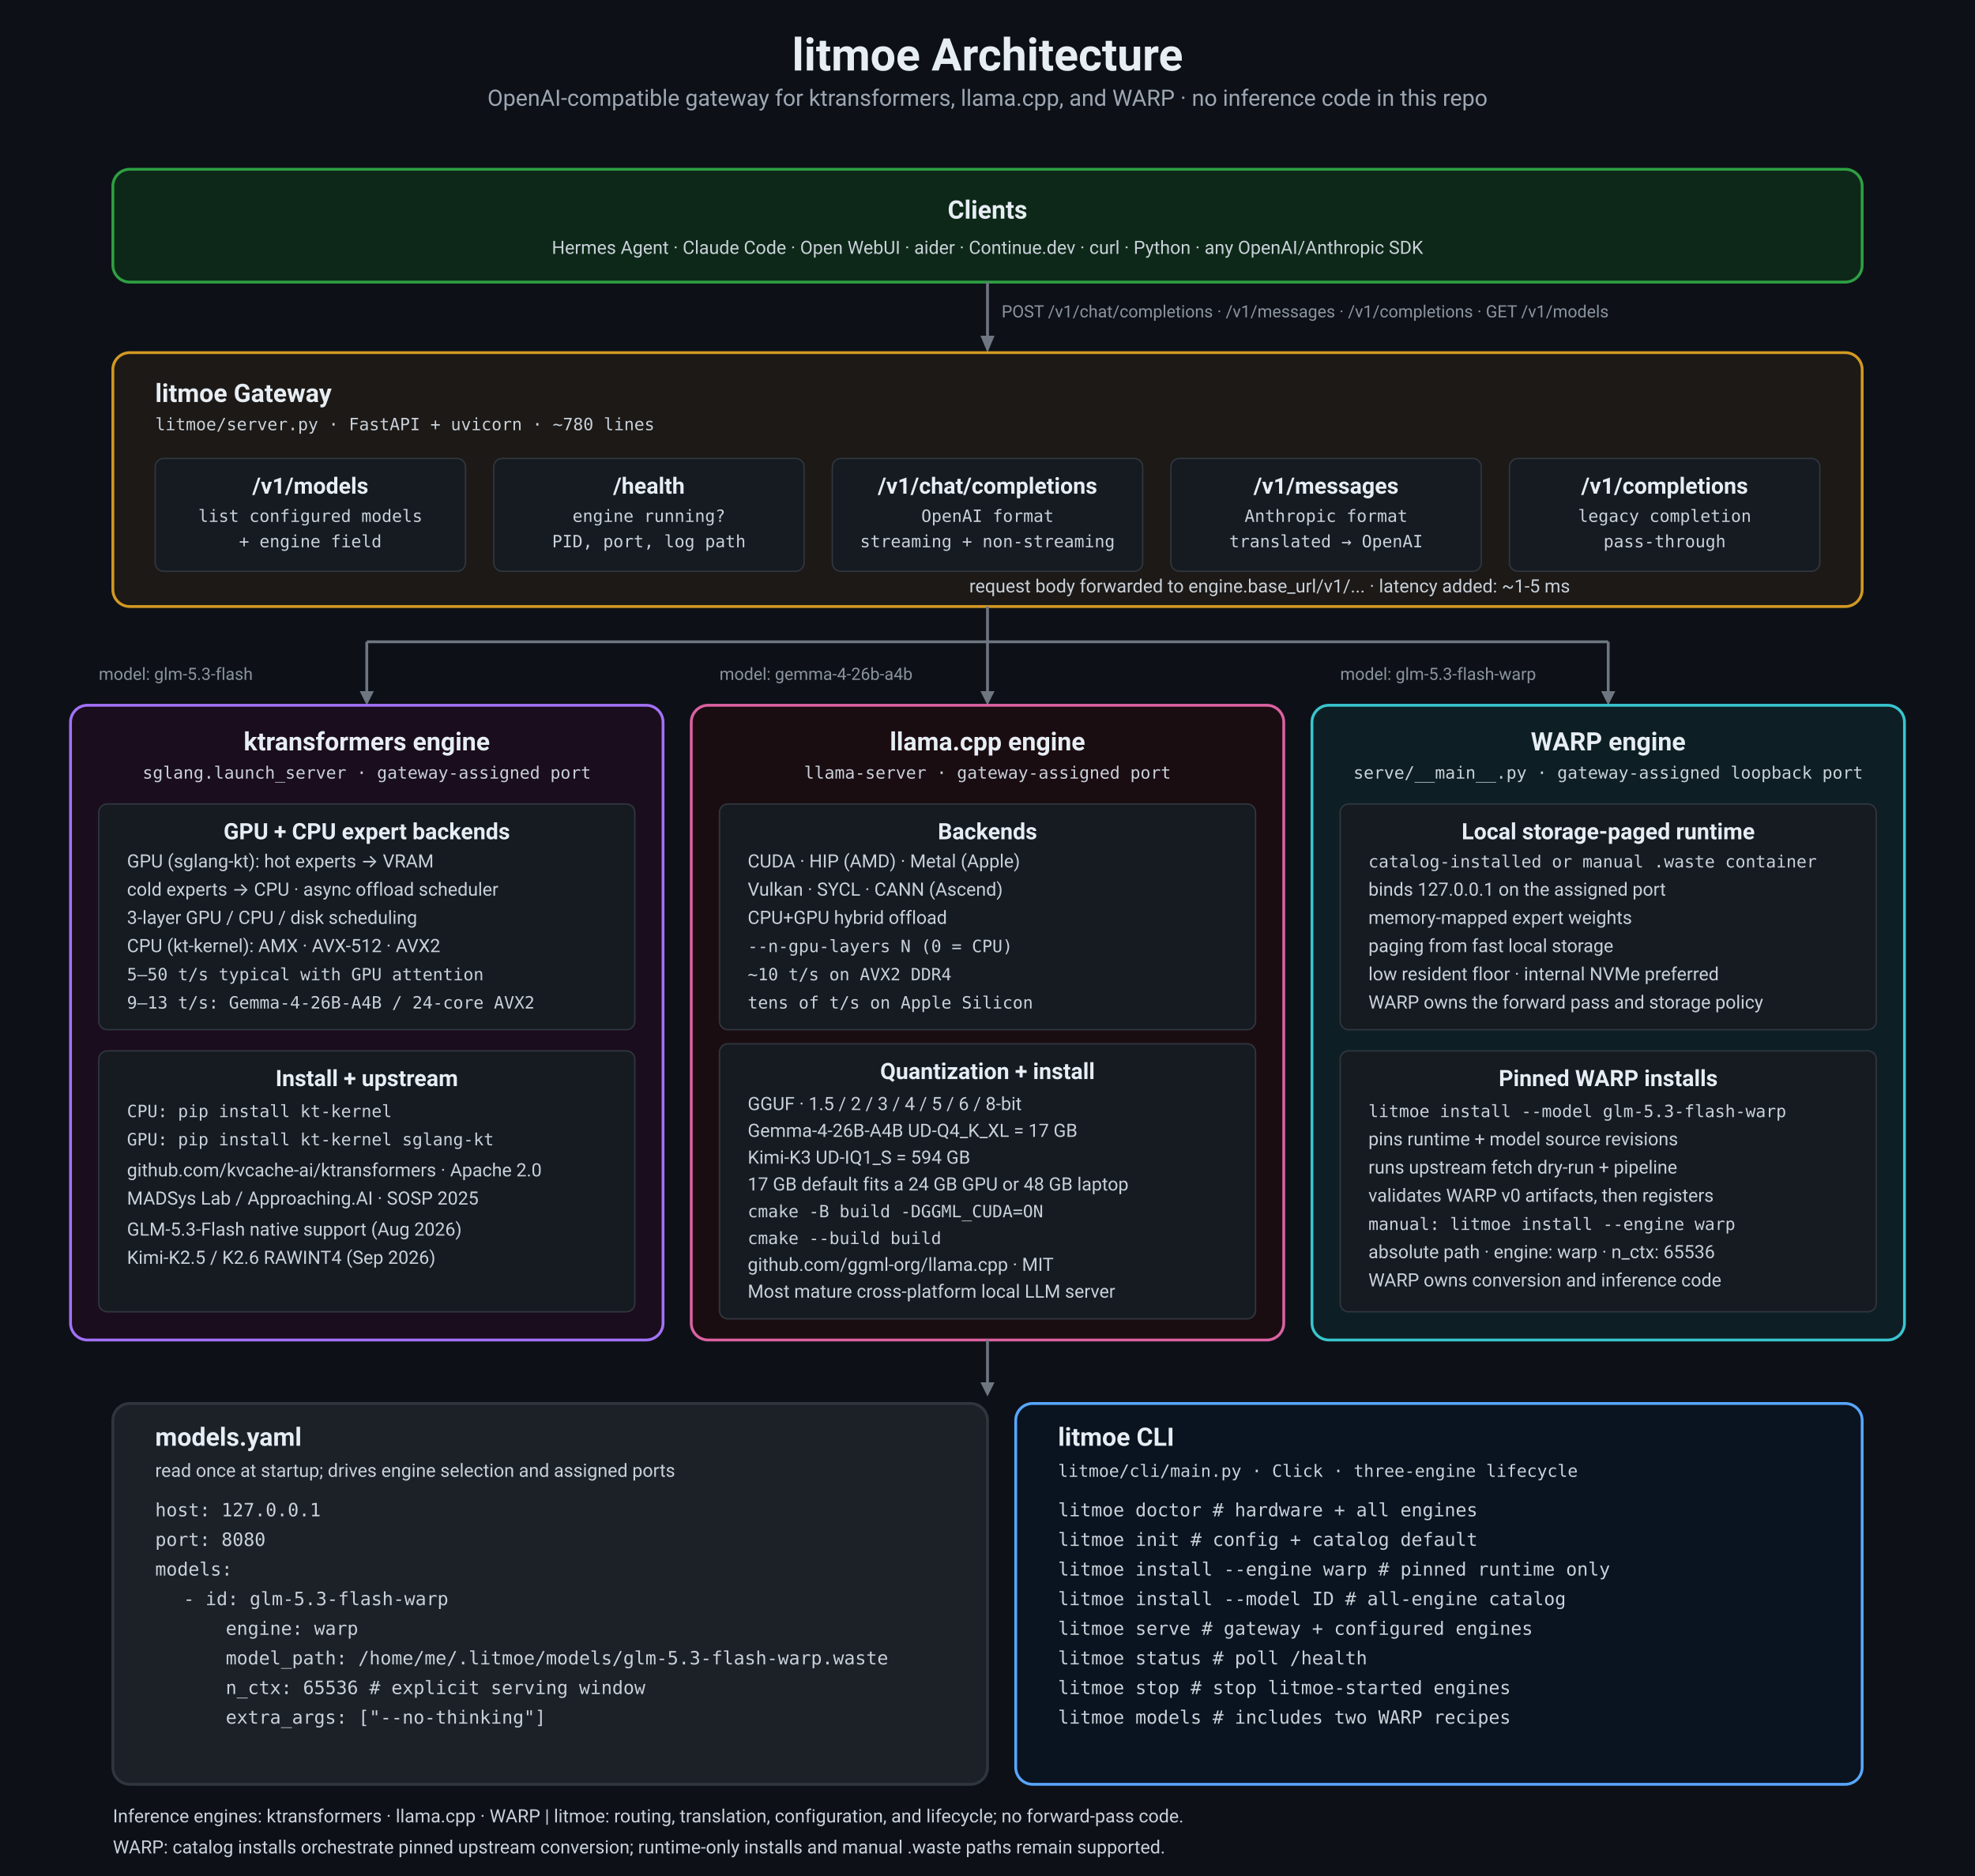
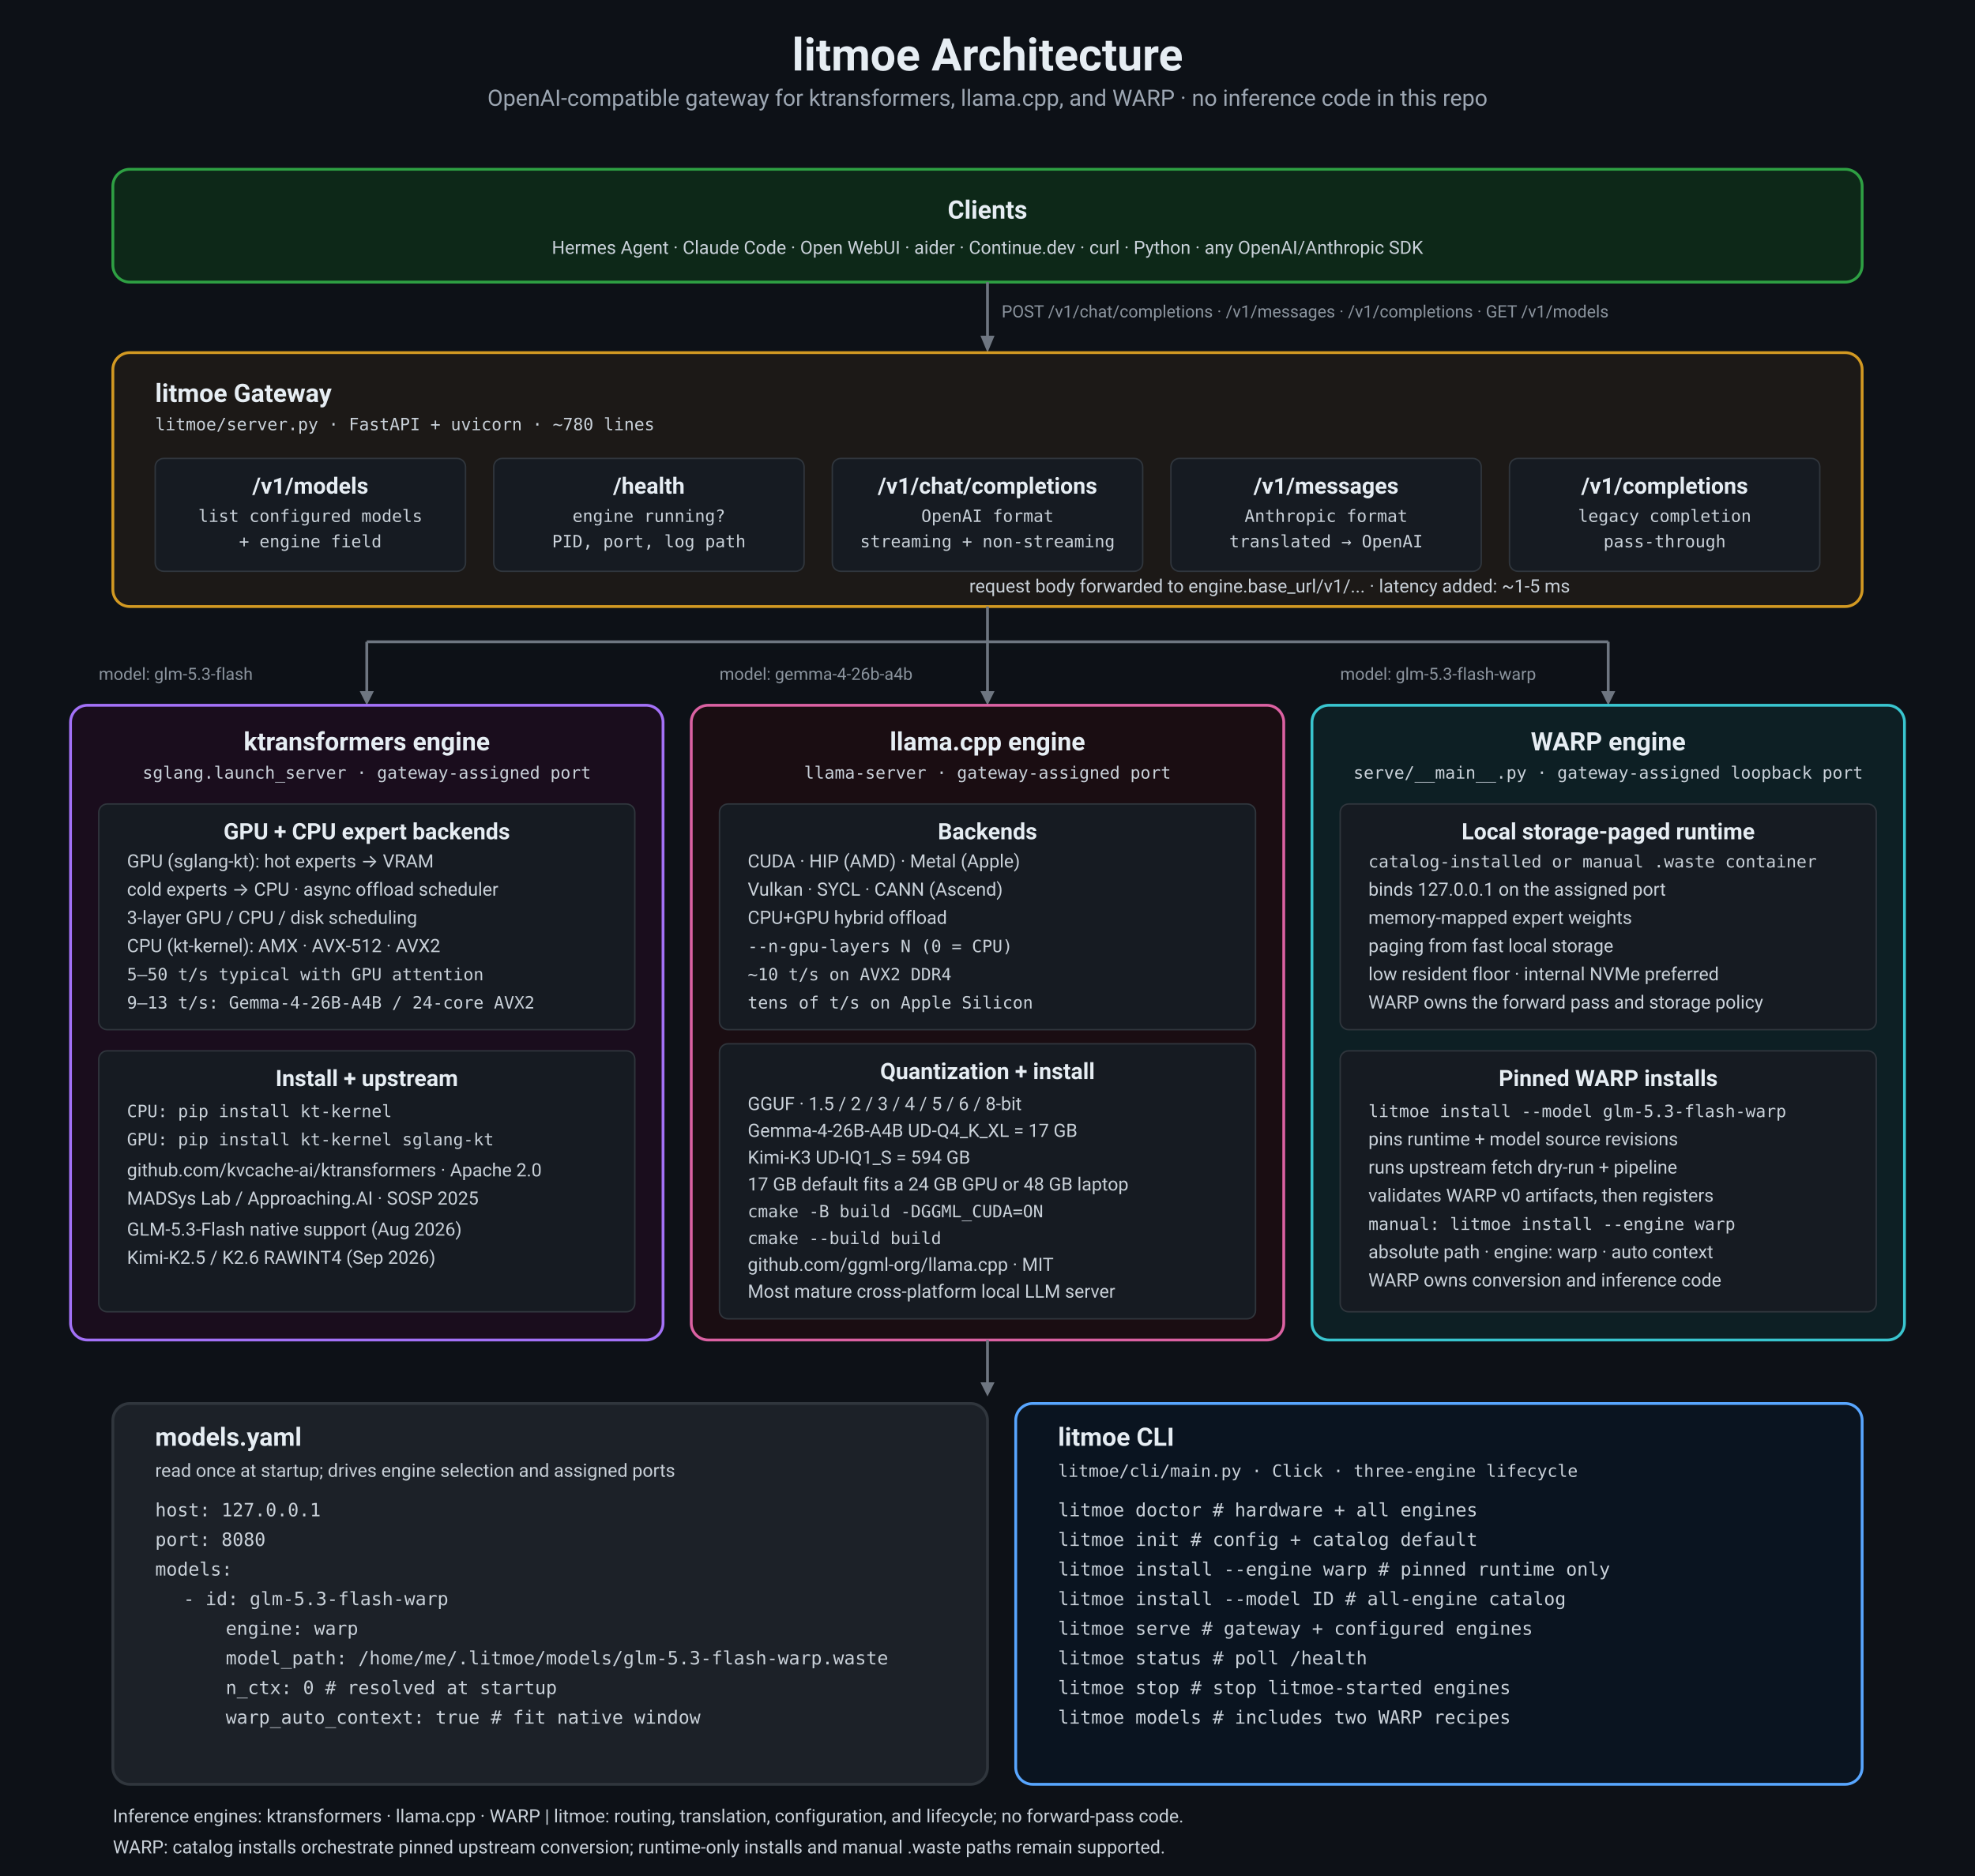
<svg xmlns="http://www.w3.org/2000/svg" viewBox="0 0 1400 1330" font-family="-apple-system, system-ui, 'Segoe UI', Roboto, sans-serif">
  <style>
    .title { font-size: 32px; font-weight: 700; fill: #e6edf3; }
    .subtitle { font-size: 16px; fill: #9da7b3; }
    .section-title { font-size: 18px; font-weight: 700; fill: #e6edf3; }
    .box-title { font-size: 16px; font-weight: 700; fill: #e6edf3; }
    .box-text { font-size: 13px; fill: #c9d1d9; }
    .box-text-mono { font-family: 'SF Mono', Monaco, Consolas, monospace; font-size: 12px; fill: #c9d1d9; }
    .mono { font-family: 'SF Mono', Monaco, Consolas, monospace; }
    .arrow { stroke: #6e7681; stroke-width: 2; fill: none; }
    .arrow-text { font-size: 12px; fill: #8b949e; }
    .dashed { stroke-dasharray: 6 4; }
  </style>
  <rect width="1400" height="1330" fill="#0d1117" />
  <text x="700" y="50" text-anchor="middle" class="title">litmoe Architecture</text>
  <text x="700" y="75" text-anchor="middle" class="subtitle">OpenAI-compatible gateway for ktransformers, llama.cpp, and WARP · no inference code in this repo</text>
  <rect x="80" y="120" width="1240" height="80" rx="12" fill="#0d2818" stroke="#2ea043" stroke-width="2" />
  <text x="700" y="155" text-anchor="middle" class="section-title">Clients</text>
  <text x="700" y="180" text-anchor="middle" class="box-text">
    Hermes Agent · Claude Code · Open WebUI · aider · Continue.dev · curl · Python · any OpenAI/Anthropic SDK
  </text>
  <line x1="700" y1="200" x2="700" y2="240" class="arrow" />
  <polygon points="695,238 705,238 700,250" fill="#6e7681" />
  <text x="710" y="225" class="arrow-text">POST /v1/chat/completions · /v1/messages · /v1/completions · GET /v1/models</text>
  <rect x="80" y="250" width="1240" height="180" rx="12" fill="#1c1917" stroke="#d29922" stroke-width="2" />
  <text x="110" y="285" class="section-title">litmoe Gateway</text>
  <text x="110" y="305" class="box-text-mono">litmoe/server.py · FastAPI + uvicorn · ~780 lines</text>
  <rect x="110" y="325" width="220" height="80" rx="6" fill="#161b22" stroke="#30363d" />
  <text x="220" y="350" text-anchor="middle" class="box-title">/v1/models</text>
  <text x="220" y="370" text-anchor="middle" class="box-text-mono">list configured models</text>
  <text x="220" y="388" text-anchor="middle" class="box-text-mono">+ engine field</text>
  <rect x="350" y="325" width="220" height="80" rx="6" fill="#161b22" stroke="#30363d" />
  <text x="460" y="350" text-anchor="middle" class="box-title">/health</text>
  <text x="460" y="370" text-anchor="middle" class="box-text-mono">engine running?</text>
  <text x="460" y="388" text-anchor="middle" class="box-text-mono">PID, port, log path</text>
  <rect x="590" y="325" width="220" height="80" rx="6" fill="#161b22" stroke="#30363d" />
  <text x="700" y="350" text-anchor="middle" class="box-title">/v1/chat/completions</text>
  <text x="700" y="370" text-anchor="middle" class="box-text-mono">OpenAI format</text>
  <text x="700" y="388" text-anchor="middle" class="box-text-mono">streaming + non-streaming</text>
  <rect x="830" y="325" width="220" height="80" rx="6" fill="#161b22" stroke="#30363d" />
  <text x="940" y="350" text-anchor="middle" class="box-title">/v1/messages</text>
  <text x="940" y="370" text-anchor="middle" class="box-text-mono">Anthropic format</text>
  <text x="940" y="388" text-anchor="middle" class="box-text-mono">translated → OpenAI</text>
  <rect x="1070" y="325" width="220" height="80" rx="6" fill="#161b22" stroke="#30363d" />
  <text x="1180" y="350" text-anchor="middle" class="box-title">/v1/completions</text>
  <text x="1180" y="370" text-anchor="middle" class="box-text-mono">legacy completion</text>
  <text x="1180" y="388" text-anchor="middle" class="box-text-mono">pass-through</text>
  <text x="900" y="420" text-anchor="middle" class="box-text">request body forwarded to engine.base_url/v1/...  ·  latency added: ~1-5 ms</text>
  <line x1="700" y1="430" x2="700" y2="455" class="arrow" />
  <line x1="260" y1="455" x2="1140" y2="455" class="arrow" />
  <line x1="260" y1="455" x2="260" y2="492" class="arrow" />
  <line x1="700" y1="455" x2="700" y2="492" class="arrow" />
  <line x1="1140" y1="455" x2="1140" y2="492" class="arrow" />
  <polygon points="255,490 265,490 260,500" fill="#6e7681" />
  <polygon points="695,490 705,490 700,500" fill="#6e7681" />
  <polygon points="1135,490 1145,490 1140,500" fill="#6e7681" />
  <text x="70" y="482" class="arrow-text">model: glm-5.3-flash</text>
  <text x="510" y="482" class="arrow-text">model: gemma-4-26b-a4b</text>
  <text x="950" y="482" class="arrow-text">model: glm-5.3-flash-warp</text>
  <rect x="50" y="500" width="420" height="450" rx="12" fill="#1a0d1d" stroke="#a371f7" stroke-width="2" />
  <text x="260" y="532" text-anchor="middle" class="section-title">ktransformers engine</text>
  <text x="260" y="552" text-anchor="middle" class="box-text-mono">sglang.launch_server · gateway-assigned port</text>
  <rect x="70" y="570" width="380" height="160" rx="6" fill="#161b22" stroke="#30363d" />
  <text x="260" y="595" text-anchor="middle" class="box-title">GPU + CPU expert backends</text>
  <text x="90" y="615" class="box-text">GPU (sglang-kt): hot experts → VRAM</text>
  <text x="90" y="635" class="box-text">cold experts → CPU · async offload scheduler</text>
  <text x="90" y="655" class="box-text">3-layer GPU / CPU / disk scheduling</text>
  <text x="90" y="675" class="box-text">CPU (kt-kernel): AMX · AVX-512 · AVX2</text>
  <text x="90" y="695" class="box-text-mono">5–50 t/s typical with GPU attention</text>
  <text x="90" y="715" class="box-text-mono">9–13 t/s: Gemma-4-26B-A4B / 24-core AVX2</text>
  <rect x="70" y="745" width="380" height="185" rx="6" fill="#161b22" stroke="#30363d" />
  <text x="260" y="770" text-anchor="middle" class="box-title">Install + upstream</text>
  <text x="90" y="792" class="box-text-mono">CPU: pip install kt-kernel</text>
  <text x="90" y="812" class="box-text-mono">GPU: pip install kt-kernel sglang-kt</text>
  <text x="90" y="834" class="box-text">github.com/kvcache-ai/ktransformers · Apache 2.0</text>
  <text x="90" y="854" class="box-text">MADSys Lab / Approaching.AI · SOSP 2025</text>
  <text x="90" y="876" class="box-text">GLM-5.3-Flash native support (Aug 2026)</text>
  <text x="90" y="896" class="box-text">Kimi-K2.5 / K2.6 RAWINT4 (Sep 2026)</text>
  <rect x="490" y="500" width="420" height="450" rx="12" fill="#1a0d12" stroke="#db61a2" stroke-width="2" />
  <text x="700" y="532" text-anchor="middle" class="section-title">llama.cpp engine</text>
  <text x="700" y="552" text-anchor="middle" class="box-text-mono">llama-server · gateway-assigned port</text>
  <rect x="510" y="570" width="380" height="160" rx="6" fill="#161b22" stroke="#30363d" />
  <text x="700" y="595" text-anchor="middle" class="box-title">Backends</text>
  <text x="530" y="615" class="box-text">CUDA · HIP (AMD) · Metal (Apple)</text>
  <text x="530" y="635" class="box-text">Vulkan · SYCL · CANN (Ascend)</text>
  <text x="530" y="655" class="box-text">CPU+GPU hybrid offload</text>
  <text x="530" y="675" class="box-text-mono">--n-gpu-layers N (0 = CPU)</text>
  <text x="530" y="695" class="box-text-mono">~10 t/s on AVX2 DDR4</text>
  <text x="530" y="715" class="box-text-mono">tens of t/s on Apple Silicon</text>
  <rect x="510" y="740" width="380" height="195" rx="6" fill="#161b22" stroke="#30363d" />
  <text x="700" y="765" text-anchor="middle" class="box-title">Quantization + install</text>
  <text x="530" y="787" class="box-text">GGUF · 1.5 / 2 / 3 / 4 / 5 / 6 / 8-bit</text>
  <text x="530" y="806" class="box-text">Gemma-4-26B-A4B UD-Q4_K_XL = 17 GB</text>
  <text x="530" y="825" class="box-text">Kimi-K3 UD-IQ1_S = 594 GB</text>
  <text x="530" y="844" class="box-text">17 GB default fits a 24 GB GPU or 48 GB laptop</text>
  <text x="530" y="863" class="box-text-mono">cmake -B build -DGGML_CUDA=ON</text>
  <text x="530" y="882" class="box-text-mono">cmake --build build</text>
  <text x="530" y="901" class="box-text">github.com/ggml-org/llama.cpp · MIT</text>
  <text x="530" y="920" class="box-text">Most mature cross-platform local LLM server</text>
  <rect x="930" y="500" width="420" height="450" rx="12" fill="#0d1f24" stroke="#39c5cf" stroke-width="2" />
  <text x="1140" y="532" text-anchor="middle" class="section-title">WARP engine</text>
  <text x="1140" y="552" text-anchor="middle" class="box-text-mono">serve/__main__.py · gateway-assigned loopback port</text>
  <rect x="950" y="570" width="380" height="160" rx="6" fill="#161b22" stroke="#30363d" />
  <text x="1140" y="595" text-anchor="middle" class="box-title">Local storage-paged runtime</text>
  <text x="970" y="615" class="box-text-mono">catalog-installed or manual .waste container</text>
  <text x="970" y="635" class="box-text">binds 127.0.0.1 on the assigned port</text>
  <text x="970" y="655" class="box-text">memory-mapped expert weights</text>
  <text x="970" y="675" class="box-text">paging from fast local storage</text>
  <text x="970" y="695" class="box-text">low resident floor · internal NVMe preferred</text>
  <text x="970" y="715" class="box-text">WARP owns the forward pass and storage policy</text>
  <rect x="950" y="745" width="380" height="185" rx="6" fill="#161b22" stroke="#30363d" />
  <text x="1140" y="770" text-anchor="middle" class="box-title">Pinned WARP installs</text>
  <text x="970" y="792" class="box-text-mono">litmoe install --model glm-5.3-flash-warp</text>
  <text x="970" y="812" class="box-text">pins runtime + model source revisions</text>
  <text x="970" y="832" class="box-text">runs upstream fetch dry-run + pipeline</text>
  <text x="970" y="852" class="box-text">validates WARP v0 artifacts, then registers</text>
  <text x="970" y="872" class="box-text-mono">manual: litmoe install --engine warp</text>
-   <text x="970" y="892" class="box-text">absolute path · engine: warp · n_ctx: 65536</text>
+   <text x="970" y="892" class="box-text">absolute path · engine: warp · auto context</text>
  <text x="970" y="912" class="box-text">WARP owns conversion and inference code</text>
  <line x1="700" y1="950" x2="700" y2="980" class="arrow" />
  <polygon points="695,980 705,980 700,990" fill="#6e7681" />
  <rect x="80" y="995" width="620" height="270" rx="12" fill="#1c2128" stroke="#30363d" stroke-width="2" />
  <text x="110" y="1025" class="section-title">models.yaml</text>
  <text x="110" y="1047" class="box-text">read once at startup; drives engine selection and assigned ports</text>
  <g font-family="SF Mono, Monaco, Consolas, monospace" font-size="13" fill="#c9d1d9">
    <text x="110" y="1075">host: 127.0.0.1</text>
    <text x="110" y="1096">port: 8080</text>
    <text x="110" y="1117">models:</text>
    <text x="130" y="1138">- id: glm-5.3-flash-warp</text>
    <text x="160" y="1159">engine: warp</text>
    <text x="160" y="1180">model_path: /home/me/.litmoe/models/glm-5.3-flash-warp.waste</text>
-     <text x="160" y="1201">n_ctx: 65536  # explicit serving window</text>
-     <text x="160" y="1222">extra_args: ["--no-thinking"]</text>
+     <text x="160" y="1201">n_ctx: 0  # resolved at startup</text>
+     <text x="160" y="1222">warp_auto_context: true  # fit native window</text>
  </g>
  <rect x="720" y="995" width="600" height="270" rx="12" fill="#0a1420" stroke="#58a6ff" stroke-width="2" />
  <text x="750" y="1025" class="section-title">litmoe CLI</text>
  <text x="750" y="1047" class="box-text-mono">litmoe/cli/main.py · Click · three-engine lifecycle</text>
  <g font-family="SF Mono, Monaco, Consolas, monospace" font-size="13" fill="#c9d1d9">
    <text x="750" y="1075">litmoe doctor              # hardware + all engines</text>
    <text x="750" y="1096">litmoe init                # config + catalog default</text>
    <text x="750" y="1117">litmoe install --engine warp  # pinned runtime only</text>
    <text x="750" y="1138">litmoe install --model ID  # all-engine catalog</text>
    <text x="750" y="1159">litmoe serve               # gateway + configured engines</text>
    <text x="750" y="1180">litmoe status              # poll /health</text>
    <text x="750" y="1201">litmoe stop                # stop litmoe-started engines</text>
    <text x="750" y="1222">litmoe models              # includes two WARP recipes</text>
  </g>
  <text x="80" y="1292" class="box-text" fill="#8b949e">Inference engines: ktransformers · llama.cpp · WARP  |  litmoe: routing, translation, configuration, and lifecycle; no forward-pass code.</text>
  <text x="80" y="1314" class="box-text" fill="#8b949e">WARP: catalog installs orchestrate pinned upstream conversion; runtime-only installs and manual .waste paths remain supported.</text>
</svg>
